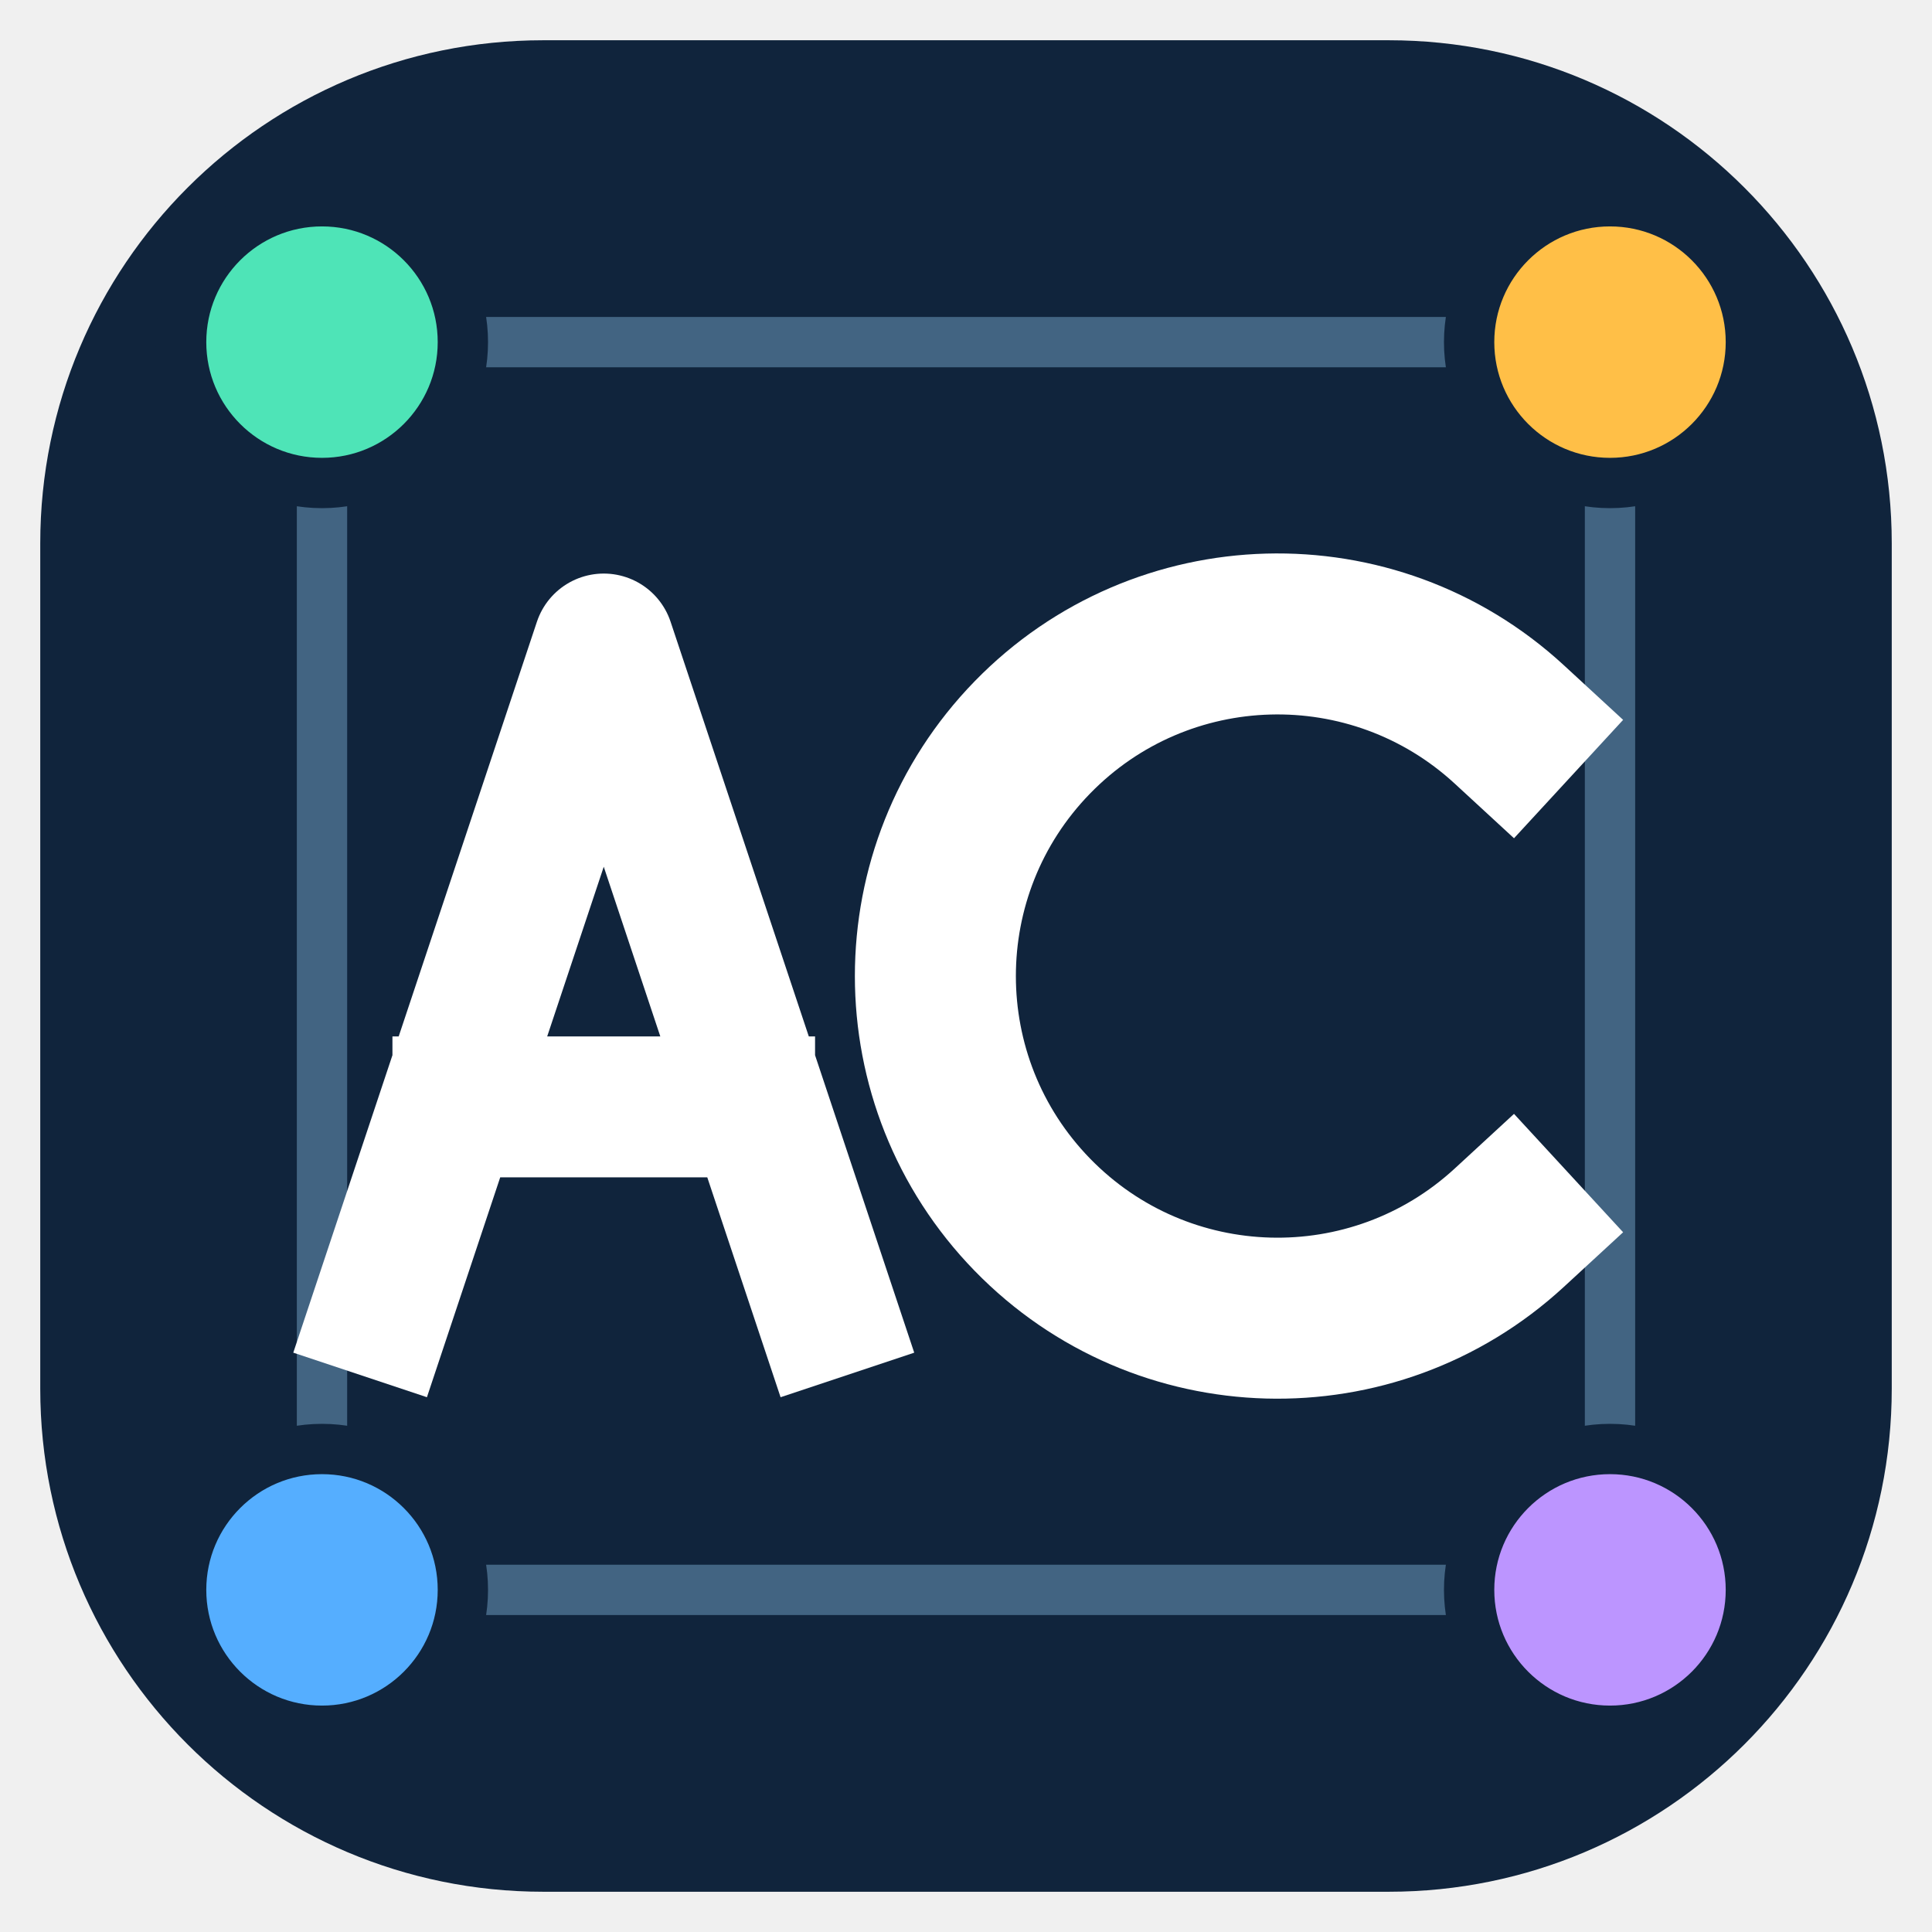
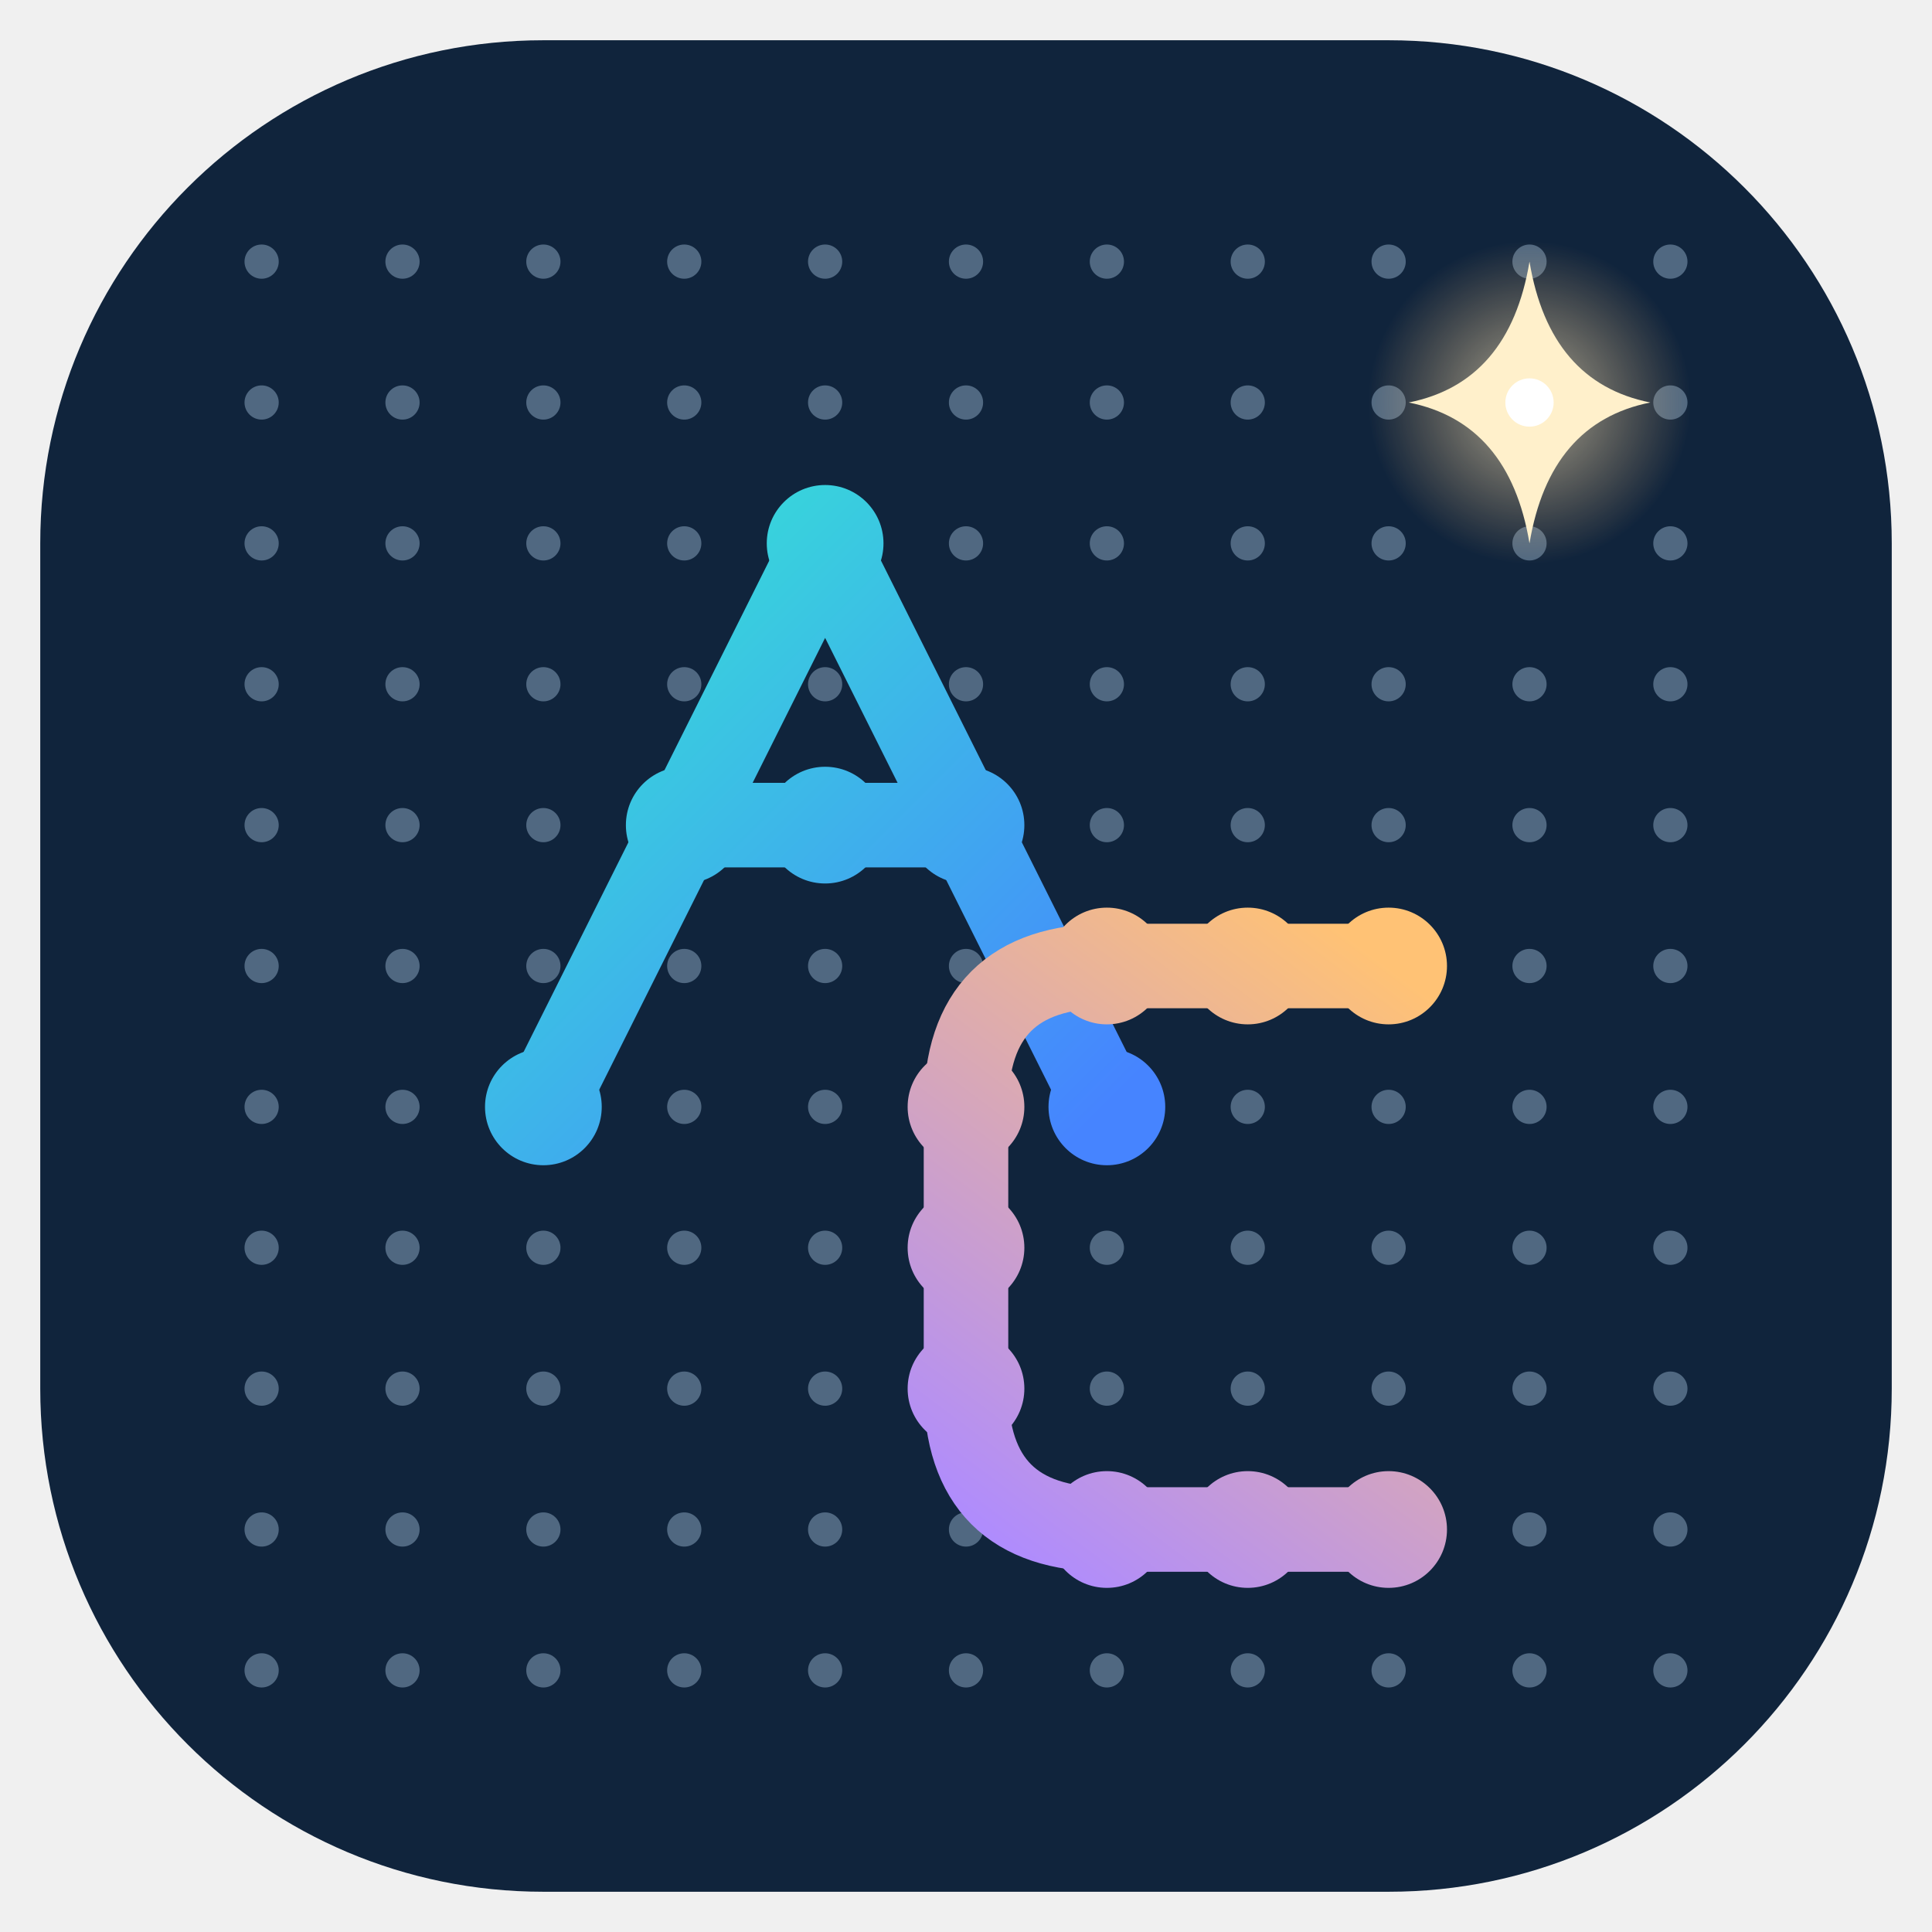
<svg xmlns="http://www.w3.org/2000/svg" viewBox="0 0 96 96" role="img" aria-labelledby="title desc">
+   <defs>
+     <linearGradient id="access" x1="27" y1="27" x2="55" y2="55" gradientUnits="userSpaceOnUse">
+       <stop stop-color="#35e3d5" />
+       <stop offset="1" stop-color="#4684ff" />
+     </linearGradient>
+     <linearGradient id="collaboration" x1="48" y1="76" x2="69" y2="48" gradientUnits="userSpaceOnUse">
+       <stop stop-color="#ae8bff" />
+       <stop offset="1" stop-color="#ffc275" />
+     </linearGradient>
+     <radialGradient id="starlight">
+       <stop stop-color="#fff4cf" stop-opacity=".65" />
+       <stop offset="1" stop-color="#ffc275" stop-opacity="0" />
+     </radialGradient>
+   </defs>
  <rect x="2" y="2" width="92" height="92" rx="25" fill="#10243c" />
-   <path d="M20 17H76M80 21V75M76 79H20M16 75V21" fill="none" stroke="#426482" stroke-width="2.5" />
-   <path d="M19 65 30 32 41 65M23 55H37" fill="none" stroke="#fff" stroke-width="7" stroke-linecap="square" stroke-linejoin="round" />
-   <path d="M75 36A17 17 0 1 0 75 61" fill="none" stroke="#fff" stroke-width="8" stroke-linecap="square" />
-   <g stroke="#10243c" stroke-width="2.5">
-     <circle cx="16" cy="17" r="7" fill="#4ee4b7" />
-     <circle cx="80" cy="17" r="7" fill="#ffbf47" />
-     <circle cx="80" cy="79" r="7" fill="#bc95ff" />
-     <circle cx="16" cy="79" r="7" fill="#55aeff" />
+   <g fill="#9bb9d4" opacity=".46">
+     <circle cx="13" cy="13" r=".85" />
+     <circle cx="20" cy="13" r=".85" />
+     <circle cx="27" cy="13" r=".85" />
+     <circle cx="34" cy="13" r=".85" />
+     <circle cx="41" cy="13" r=".85" />
+     <circle cx="48" cy="13" r=".85" />
+     <circle cx="55" cy="13" r=".85" />
+     <circle cx="62" cy="13" r=".85" />
+     <circle cx="69" cy="13" r=".85" />
+     <circle cx="76" cy="13" r=".85" />
+     <circle cx="83" cy="13" r=".85" />
+     <circle cx="13" cy="20" r=".85" />
+     <circle cx="20" cy="20" r=".85" />
+     <circle cx="27" cy="20" r=".85" />
+     <circle cx="34" cy="20" r=".85" />
+     <circle cx="41" cy="20" r=".85" />
+     <circle cx="48" cy="20" r=".85" />
+     <circle cx="55" cy="20" r=".85" />
+     <circle cx="62" cy="20" r=".85" />
+     <circle cx="69" cy="20" r=".85" />
+     <circle cx="76" cy="20" r=".85" />
+     <circle cx="83" cy="20" r=".85" />
+     <circle cx="13" cy="27" r=".85" />
+     <circle cx="20" cy="27" r=".85" />
+     <circle cx="27" cy="27" r=".85" />
+     <circle cx="34" cy="27" r=".85" />
+     <circle cx="41" cy="27" r=".85" />
+     <circle cx="48" cy="27" r=".85" />
+     <circle cx="55" cy="27" r=".85" />
+     <circle cx="62" cy="27" r=".85" />
+     <circle cx="69" cy="27" r=".85" />
+     <circle cx="76" cy="27" r=".85" />
+     <circle cx="83" cy="27" r=".85" />
+     <circle cx="13" cy="34" r=".85" />
+     <circle cx="20" cy="34" r=".85" />
+     <circle cx="27" cy="34" r=".85" />
+     <circle cx="34" cy="34" r=".85" />
+     <circle cx="41" cy="34" r=".85" />
+     <circle cx="48" cy="34" r=".85" />
+     <circle cx="55" cy="34" r=".85" />
+     <circle cx="62" cy="34" r=".85" />
+     <circle cx="69" cy="34" r=".85" />
+     <circle cx="76" cy="34" r=".85" />
+     <circle cx="83" cy="34" r=".85" />
+     <circle cx="13" cy="41" r=".85" />
+     <circle cx="20" cy="41" r=".85" />
+     <circle cx="27" cy="41" r=".85" />
+     <circle cx="34" cy="41" r=".85" />
+     <circle cx="41" cy="41" r=".85" />
+     <circle cx="48" cy="41" r=".85" />
+     <circle cx="55" cy="41" r=".85" />
+     <circle cx="62" cy="41" r=".85" />
+     <circle cx="69" cy="41" r=".85" />
+     <circle cx="76" cy="41" r=".85" />
+     <circle cx="83" cy="41" r=".85" />
+     <circle cx="13" cy="48" r=".85" />
+     <circle cx="20" cy="48" r=".85" />
+     <circle cx="27" cy="48" r=".85" />
+     <circle cx="34" cy="48" r=".85" />
+     <circle cx="41" cy="48" r=".85" />
+     <circle cx="48" cy="48" r=".85" />
+     <circle cx="55" cy="48" r=".85" />
+     <circle cx="62" cy="48" r=".85" />
+     <circle cx="69" cy="48" r=".85" />
+     <circle cx="76" cy="48" r=".85" />
+     <circle cx="83" cy="48" r=".85" />
+     <circle cx="13" cy="55" r=".85" />
+     <circle cx="20" cy="55" r=".85" />
+     <circle cx="27" cy="55" r=".85" />
+     <circle cx="34" cy="55" r=".85" />
+     <circle cx="41" cy="55" r=".85" />
+     <circle cx="48" cy="55" r=".85" />
+     <circle cx="55" cy="55" r=".85" />
+     <circle cx="62" cy="55" r=".85" />
+     <circle cx="69" cy="55" r=".85" />
+     <circle cx="76" cy="55" r=".85" />
+     <circle cx="83" cy="55" r=".85" />
+     <circle cx="13" cy="62" r=".85" />
+     <circle cx="20" cy="62" r=".85" />
+     <circle cx="27" cy="62" r=".85" />
+     <circle cx="34" cy="62" r=".85" />
+     <circle cx="41" cy="62" r=".85" />
+     <circle cx="48" cy="62" r=".85" />
+     <circle cx="55" cy="62" r=".85" />
+     <circle cx="62" cy="62" r=".85" />
+     <circle cx="69" cy="62" r=".85" />
+     <circle cx="76" cy="62" r=".85" />
+     <circle cx="83" cy="62" r=".85" />
+     <circle cx="13" cy="69" r=".85" />
+     <circle cx="20" cy="69" r=".85" />
+     <circle cx="27" cy="69" r=".85" />
+     <circle cx="34" cy="69" r=".85" />
+     <circle cx="41" cy="69" r=".85" />
+     <circle cx="48" cy="69" r=".85" />
+     <circle cx="55" cy="69" r=".85" />
+     <circle cx="62" cy="69" r=".85" />
+     <circle cx="69" cy="69" r=".85" />
+     <circle cx="76" cy="69" r=".85" />
+     <circle cx="83" cy="69" r=".85" />
+     <circle cx="13" cy="76" r=".85" />
+     <circle cx="20" cy="76" r=".85" />
+     <circle cx="27" cy="76" r=".85" />
+     <circle cx="34" cy="76" r=".85" />
+     <circle cx="41" cy="76" r=".85" />
+     <circle cx="48" cy="76" r=".85" />
+     <circle cx="55" cy="76" r=".85" />
+     <circle cx="62" cy="76" r=".85" />
+     <circle cx="69" cy="76" r=".85" />
+     <circle cx="76" cy="76" r=".85" />
+     <circle cx="83" cy="76" r=".85" />
+     <circle cx="13" cy="83" r=".85" />
+     <circle cx="20" cy="83" r=".85" />
+     <circle cx="27" cy="83" r=".85" />
+     <circle cx="34" cy="83" r=".85" />
+     <circle cx="41" cy="83" r=".85" />
+     <circle cx="48" cy="83" r=".85" />
+     <circle cx="55" cy="83" r=".85" />
+     <circle cx="62" cy="83" r=".85" />
+     <circle cx="69" cy="83" r=".85" />
+     <circle cx="76" cy="83" r=".85" />
+     <circle cx="83" cy="83" r=".85" />
+   </g>
+   <g fill="none" stroke-width="4.2" stroke-linecap="round" stroke-linejoin="round">
+     <path d="M27 55 34 41 41 27 48 41 55 55M34 41H48" stroke="url(#access)" />
+     <path d="M69 48H55Q48 48 48 55V69Q48 76 55 76H69" stroke="url(#collaboration)" />
+   </g>
+   <g fill="url(#access)">
+     <circle cx="27" cy="55" r="2.9" />
+     <circle cx="34" cy="41" r="2.9" />
+     <circle cx="41" cy="27" r="2.9" />
+     <circle cx="48" cy="41" r="2.9" />
+     <circle cx="55" cy="55" r="2.9" />
+     <circle cx="41" cy="41" r="2.9" />
+   </g>
+   <g fill="url(#collaboration)">
+     <circle cx="69" cy="48" r="2.9" />
+     <circle cx="62" cy="48" r="2.9" />
+     <circle cx="55" cy="48" r="2.9" />
+     <circle cx="48" cy="55" r="2.9" />
+     <circle cx="48" cy="62" r="2.9" />
+     <circle cx="48" cy="69" r="2.9" />
+     <circle cx="55" cy="76" r="2.9" />
+     <circle cx="62" cy="76" r="2.9" />
+     <circle cx="69" cy="76" r="2.9" />
+   </g>
+   <g aria-label="A bright star on the upper-right grid point">
+     <circle cx="76" cy="20" r="8" fill="url(#starlight)" />
+     <path d="M76 13Q77 19 82 20Q77 21 76 27Q75 21 70 20Q75 19 76 13Z" fill="#fff0cb" />
+     <circle cx="76" cy="20" r="1.2" fill="#fff" />
  </g>
</svg>
